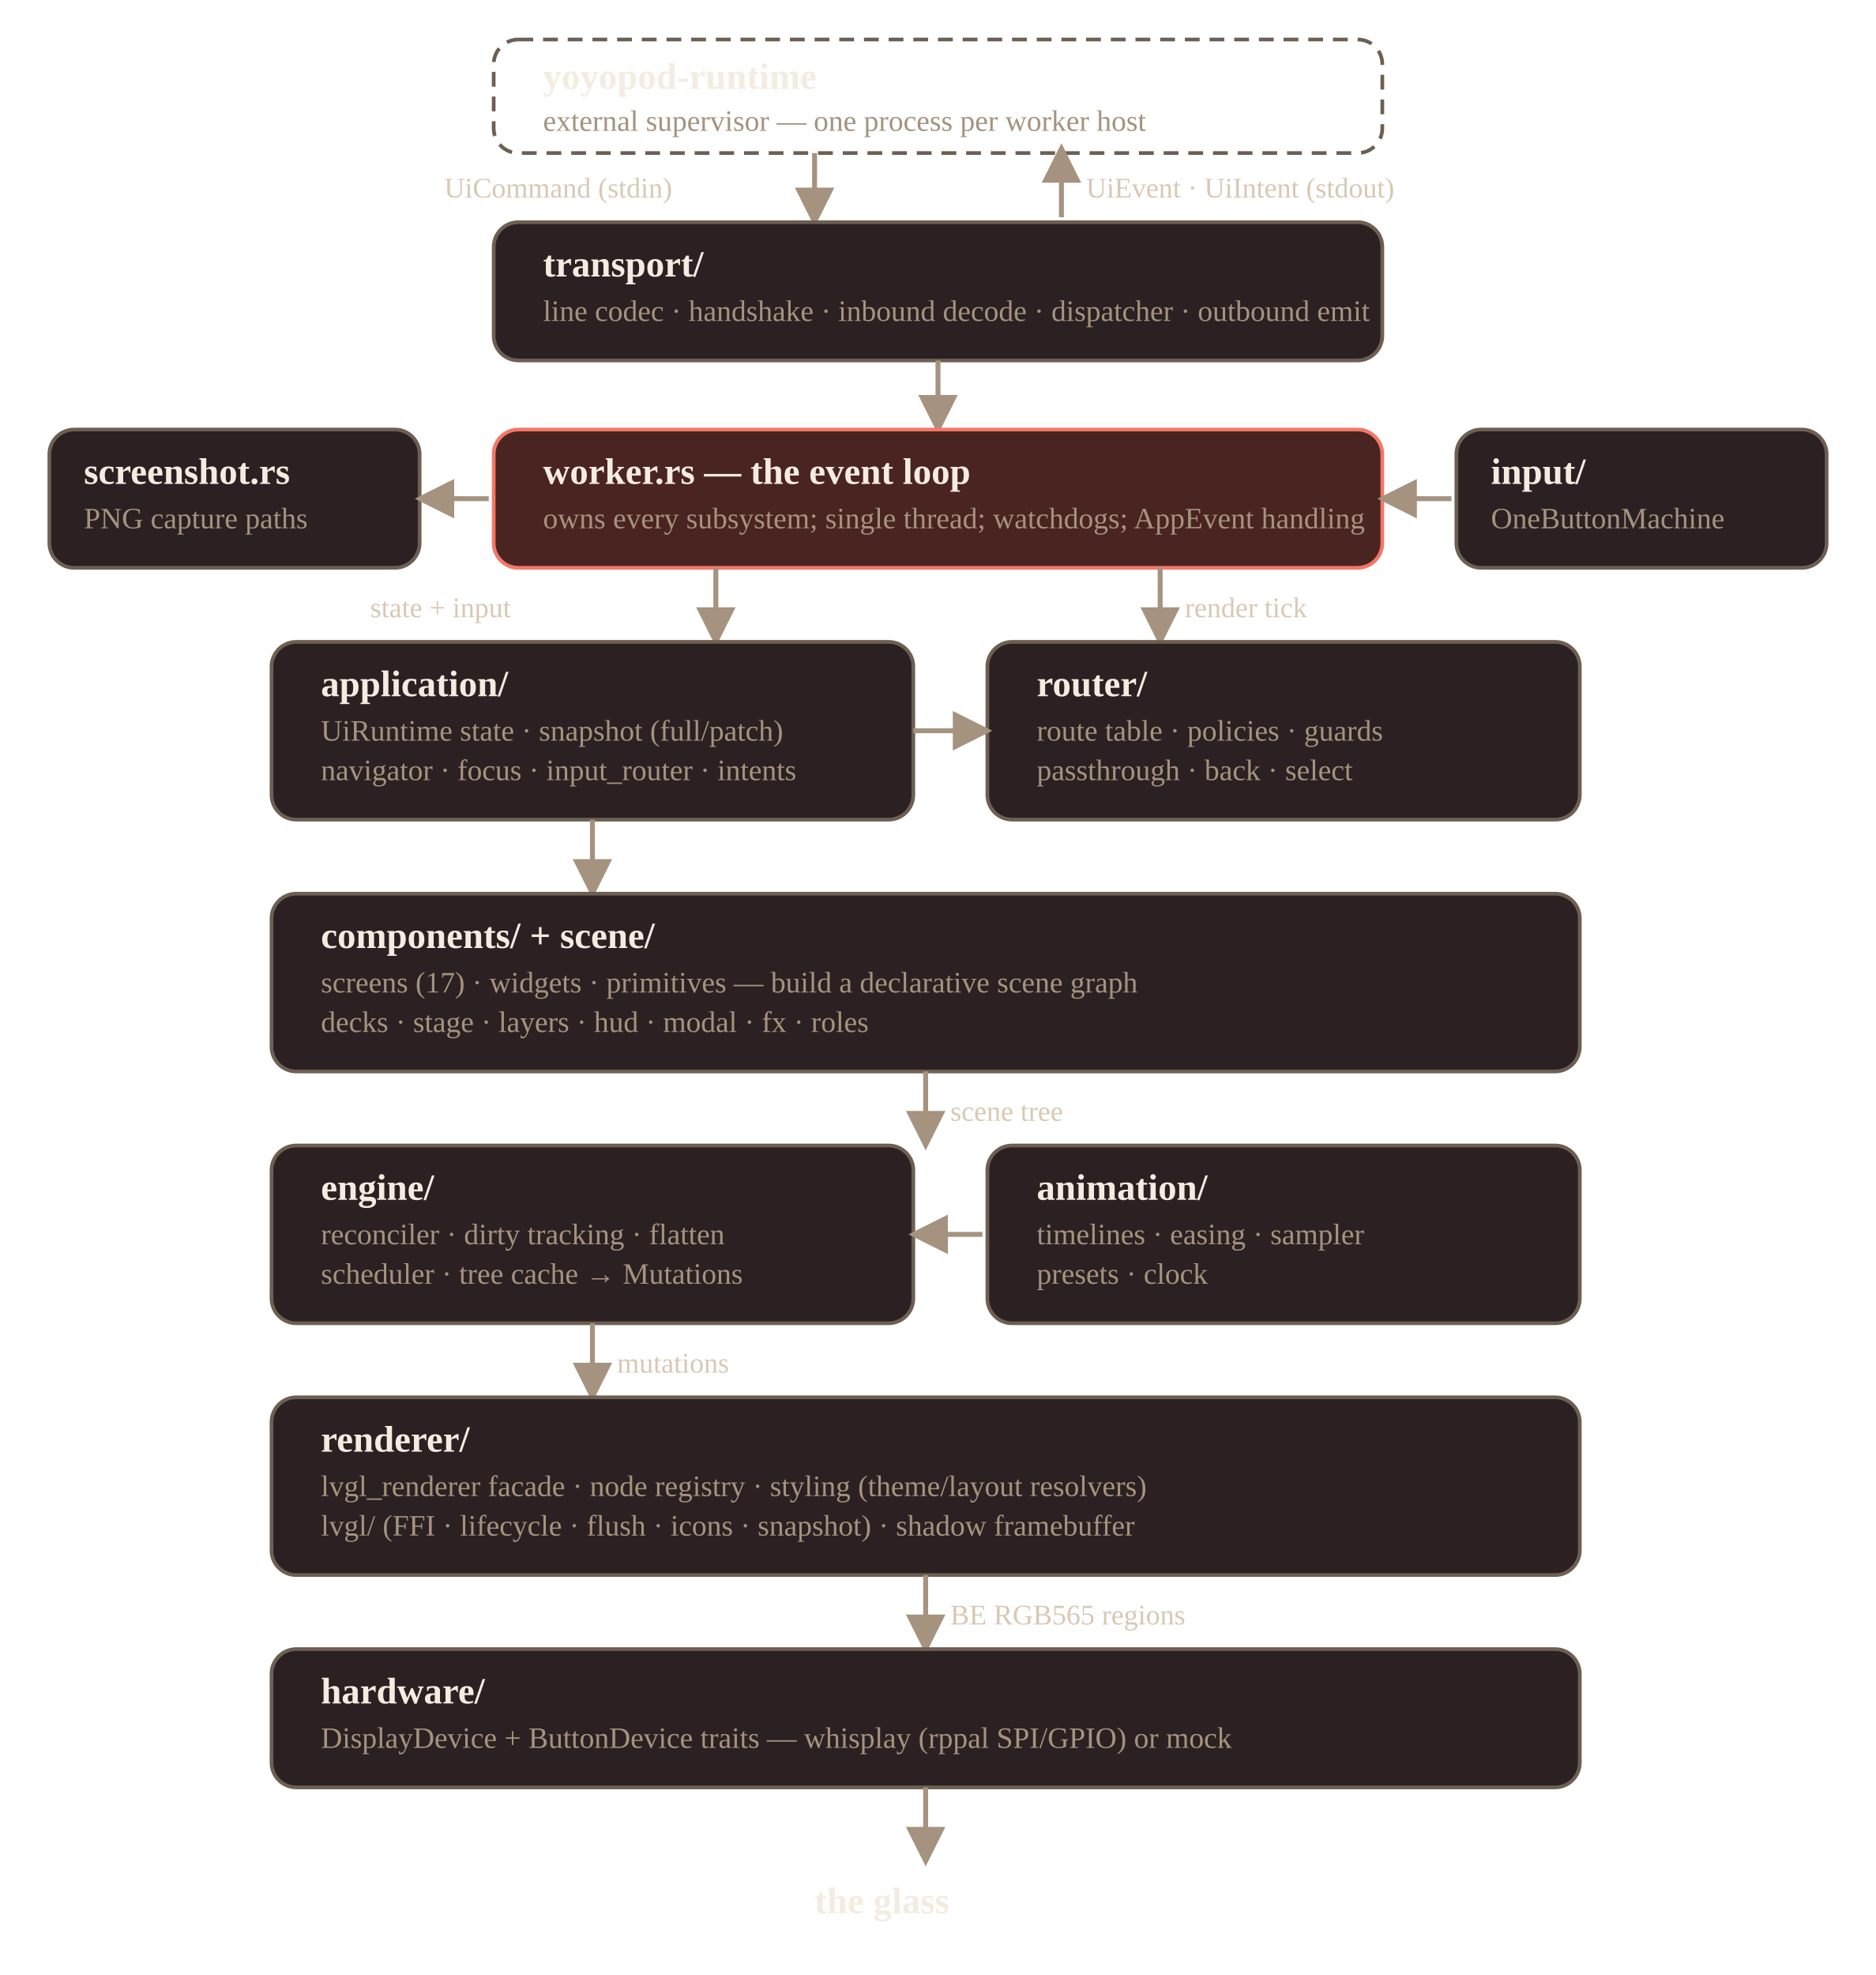
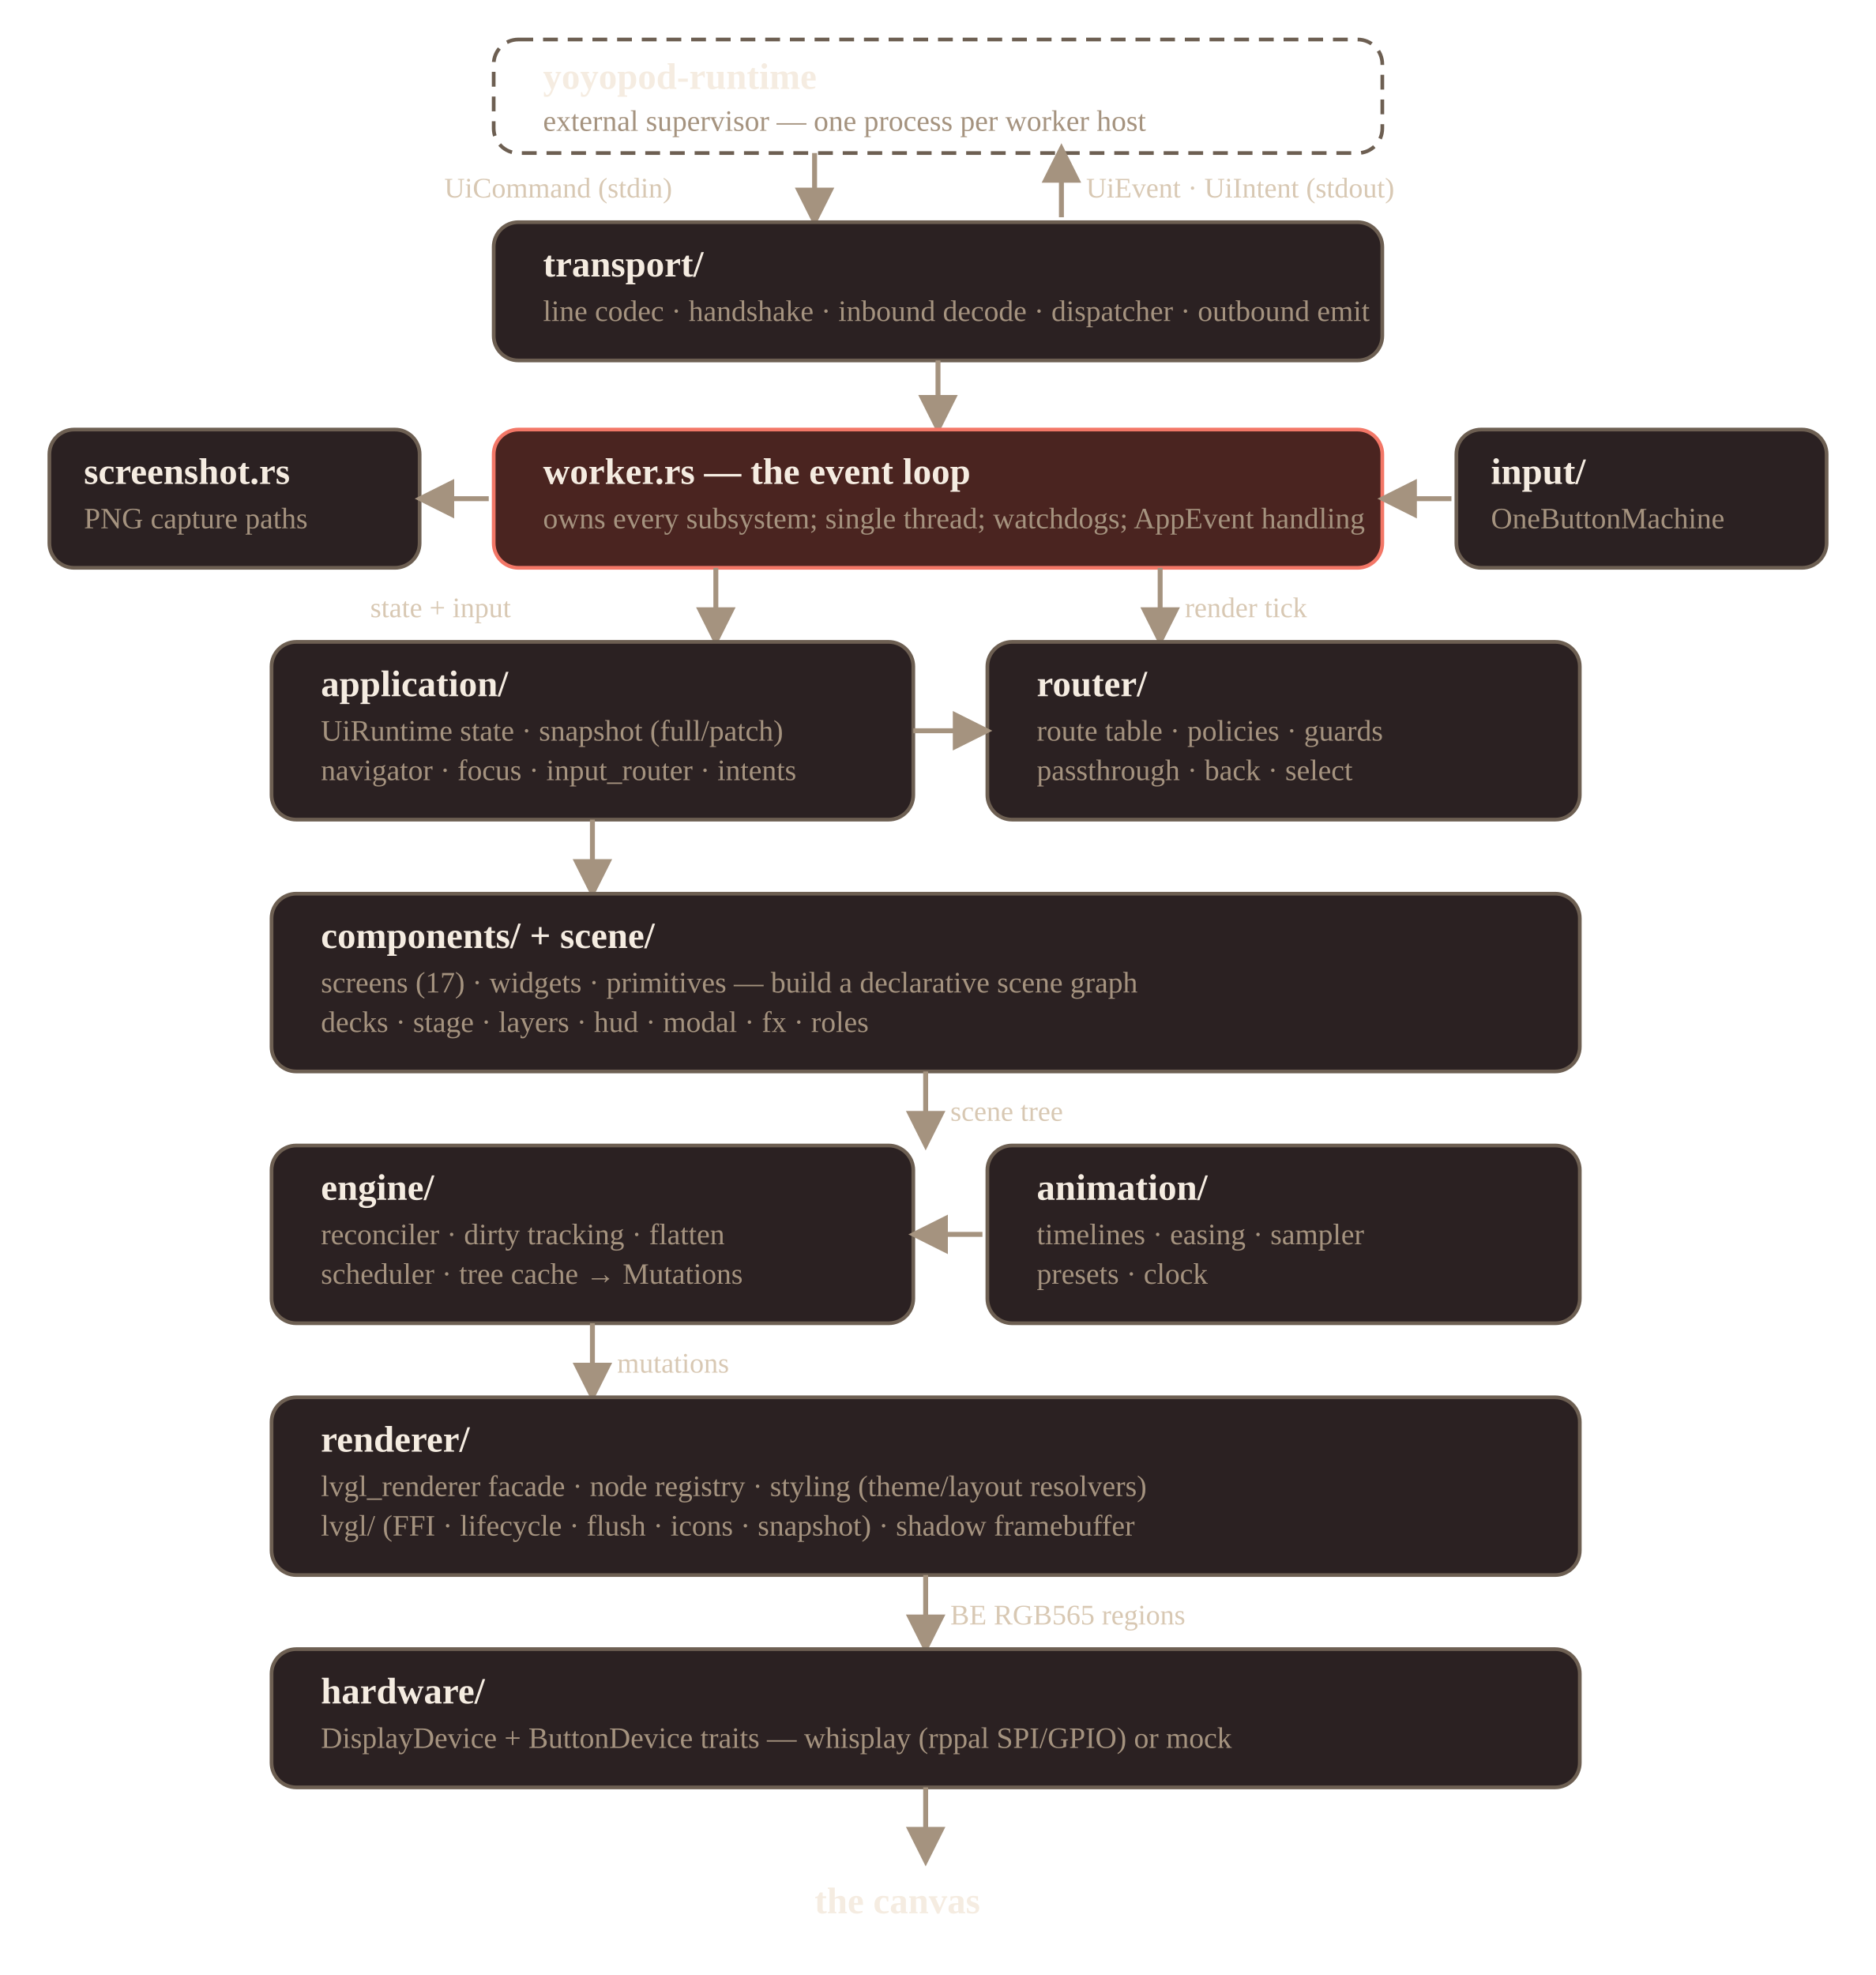
<svg xmlns="http://www.w3.org/2000/svg" viewBox="0 0 760 800" role="img" aria-label="Module architecture of the yoyopod-ui crate: transport feeds the worker loop, which drives application state, scene building, the engine, and the renderer down to the hardware">
  <style>
    .box { fill: var(--sl-color-gray-6, #2b2122); stroke: var(--sl-color-gray-4, #6d5f52); stroke-width: 1.5; }
    .ext { fill: none; stroke: var(--sl-color-gray-4, #6d5f52); stroke-width: 1.5; stroke-dasharray: 6 4; }
    .hub { fill: var(--sl-color-accent-low, #4a2420); stroke: var(--sl-color-accent, #f37767); stroke-width: 1.5; }
    .t { fill: var(--sl-color-white, #f5ece1); font-size: 15px; font-weight: 600; }
    .s { fill: var(--sl-color-gray-3, #a5937f); font-size: 12px; }
    .m { fill: var(--sl-color-gray-2, #d8c8b3); font-size: 12px; font-family: ui-monospace, monospace; }
    .arrow { stroke: var(--sl-color-gray-3, #a5937f); stroke-width: 2; fill: none; marker-end: url(#ahead); }
    .lbl { fill: var(--sl-color-gray-2, #d8c8b3); font-size: 11.5px; }
  </style>
  <defs>
    <marker id="ahead" markerWidth="8" markerHeight="8" refX="6" refY="4" orient="auto">
      <path d="M0,0 L8,4 L0,8 z" fill="var(--sl-color-gray-3, #a5937f)" />
    </marker>
  </defs>
  <rect class="ext" x="200" y="16" width="360" height="46" rx="10" />
  <text class="t" x="220" y="36">yoyopod-runtime</text>
  <text class="s" x="220" y="53">external supervisor — one process per worker host</text>
  <path class="arrow" d="M330,62 L330,88" />
  <text class="lbl" x="180" y="80">UiCommand (stdin)</text>
  <path class="arrow" d="M430,88 L430,62" />
  <text class="lbl" x="440" y="80">UiEvent · UiIntent (stdout)</text>
  <rect class="box" x="200" y="90" width="360" height="56" rx="10" />
  <text class="t" x="220" y="112">transport/</text>
  <text class="s" x="220" y="130">line codec · handshake · inbound decode · dispatcher · outbound emit</text>
  <path class="arrow" d="M380,146 L380,172" />
  <rect class="hub" x="200" y="174" width="360" height="56" rx="10" />
  <text class="t" x="220" y="196">worker.rs — the event loop</text>
  <text class="s" x="220" y="214">owns every subsystem; single thread; watchdogs; AppEvent handling</text>
  <rect class="box" x="590" y="174" width="150" height="56" rx="10" />
  <text class="t" x="604" y="196">input/</text>
  <text class="s" x="604" y="214">OneButtonMachine</text>
  <path class="arrow" d="M588,202 L562,202" />
  <rect class="box" x="20" y="174" width="150" height="56" rx="10" />
  <text class="t" x="34" y="196">screenshot.rs</text>
  <text class="s" x="34" y="214">PNG capture paths</text>
  <path class="arrow" d="M198,202 L172,202" />
  <path class="arrow" d="M290,230 L290,258" />
  <text class="lbl" x="150" y="250">state + input</text>
  <path class="arrow" d="M470,230 L470,258" />
  <text class="lbl" x="480" y="250">render tick</text>
  <rect class="box" x="110" y="260" width="260" height="72" rx="10" />
  <text class="t" x="130" y="282">application/</text>
  <text class="s" x="130" y="300">UiRuntime state · snapshot (full/patch)</text>
  <text class="s" x="130" y="316">navigator · focus · input_router · intents</text>
  <rect class="box" x="400" y="260" width="240" height="72" rx="10" />
  <text class="t" x="420" y="282">router/</text>
  <text class="s" x="420" y="300">route table · policies · guards</text>
  <text class="s" x="420" y="316">passthrough · back · select</text>
  <path class="arrow" d="M370,296 L398,296" />
  <path class="arrow" d="M240,332 L240,360" />
  <rect class="box" x="110" y="362" width="530" height="72" rx="10" />
  <text class="t" x="130" y="384">components/ + scene/</text>
  <text class="s" x="130" y="402">screens (17) · widgets · primitives — build a declarative scene graph</text>
  <text class="s" x="130" y="418">decks · stage · layers · hud · modal · fx · roles</text>
  <path class="arrow" d="M375,434 L375,462" />
  <text class="lbl" x="385" y="454">scene tree</text>
  <rect class="box" x="110" y="464" width="260" height="72" rx="10" />
  <text class="t" x="130" y="486">engine/</text>
  <text class="s" x="130" y="504">reconciler · dirty tracking · flatten</text>
  <text class="s" x="130" y="520">scheduler · tree cache → Mutations</text>
  <rect class="box" x="400" y="464" width="240" height="72" rx="10" />
  <text class="t" x="420" y="486">animation/</text>
  <text class="s" x="420" y="504">timelines · easing · sampler</text>
  <text class="s" x="420" y="520">presets · clock</text>
  <path class="arrow" d="M398,500 L372,500" />
  <text class="lbl" x="352" y="456" />
  <path class="arrow" d="M240,536 L240,564" />
  <text class="lbl" x="250" y="556">mutations</text>
  <rect class="box" x="110" y="566" width="530" height="72" rx="10" />
  <text class="t" x="130" y="588">renderer/</text>
  <text class="s" x="130" y="606">lvgl_renderer facade · node registry · styling (theme/layout resolvers)</text>
  <text class="s" x="130" y="622">lvgl/ (FFI · lifecycle · flush · icons · snapshot) · shadow framebuffer</text>
  <path class="arrow" d="M375,638 L375,666" />
  <text class="lbl" x="385" y="658">BE RGB565 regions</text>
  <rect class="box" x="110" y="668" width="530" height="56" rx="10" />
  <text class="t" x="130" y="690">hardware/</text>
  <text class="s" x="130" y="708">DisplayDevice + ButtonDevice traits — whisplay (rppal SPI/GPIO) or mock</text>
  <path class="arrow" d="M375,724 L375,752" />
-   <text class="t" x="330" y="775">the glass</text>
+   <text class="t" x="330" y="775">the canvas</text>
</svg>
